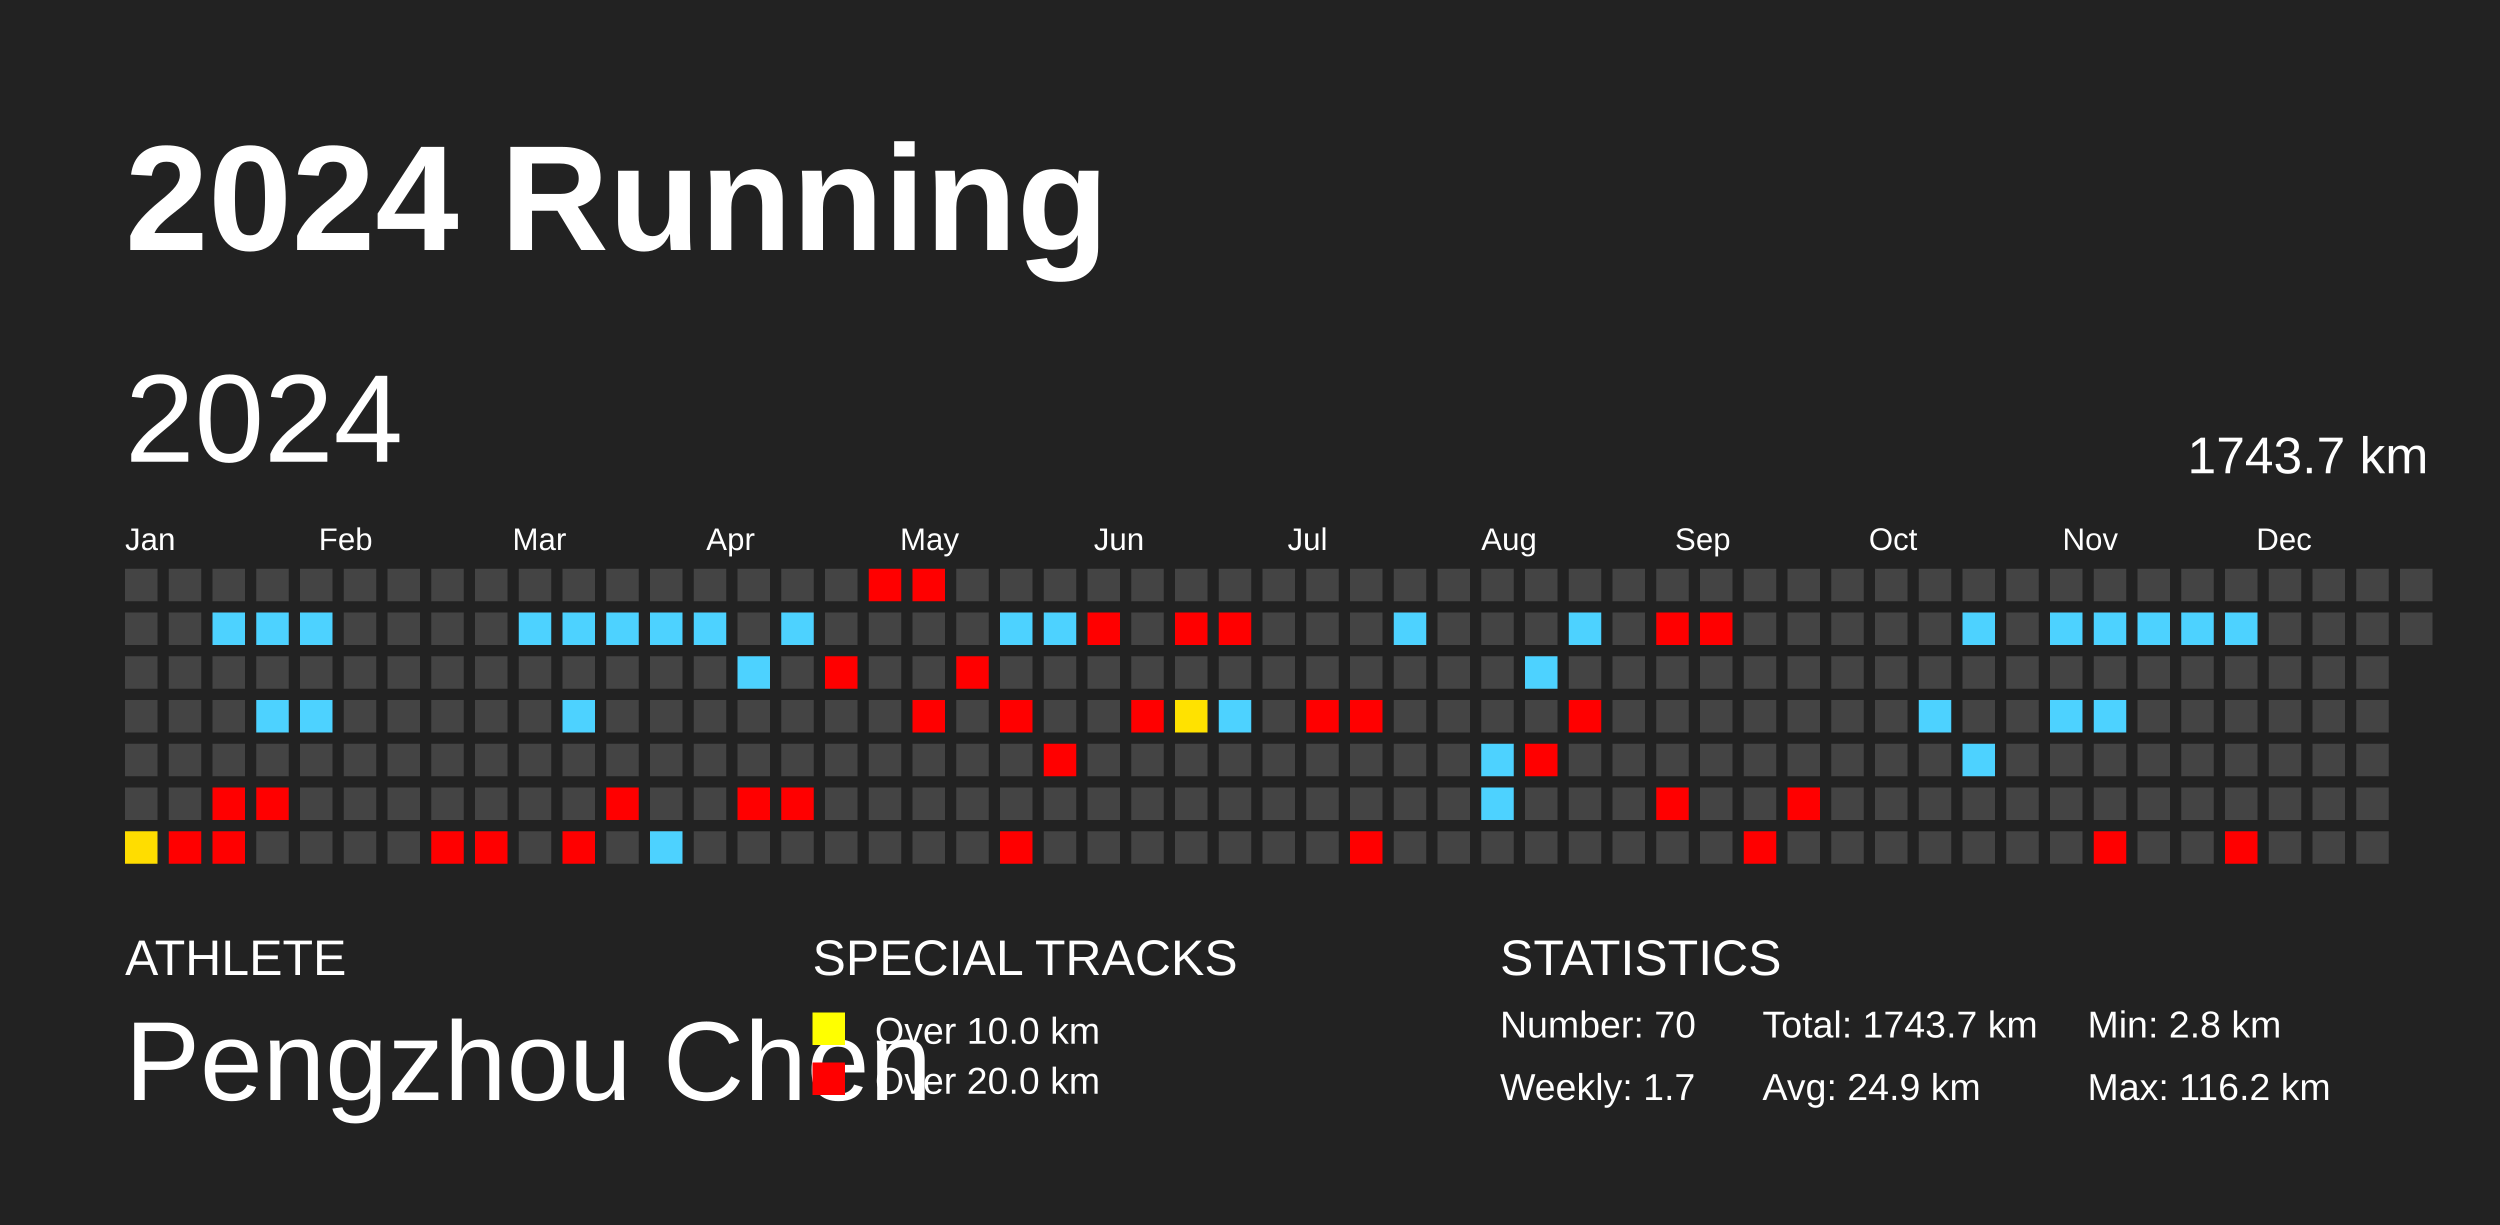
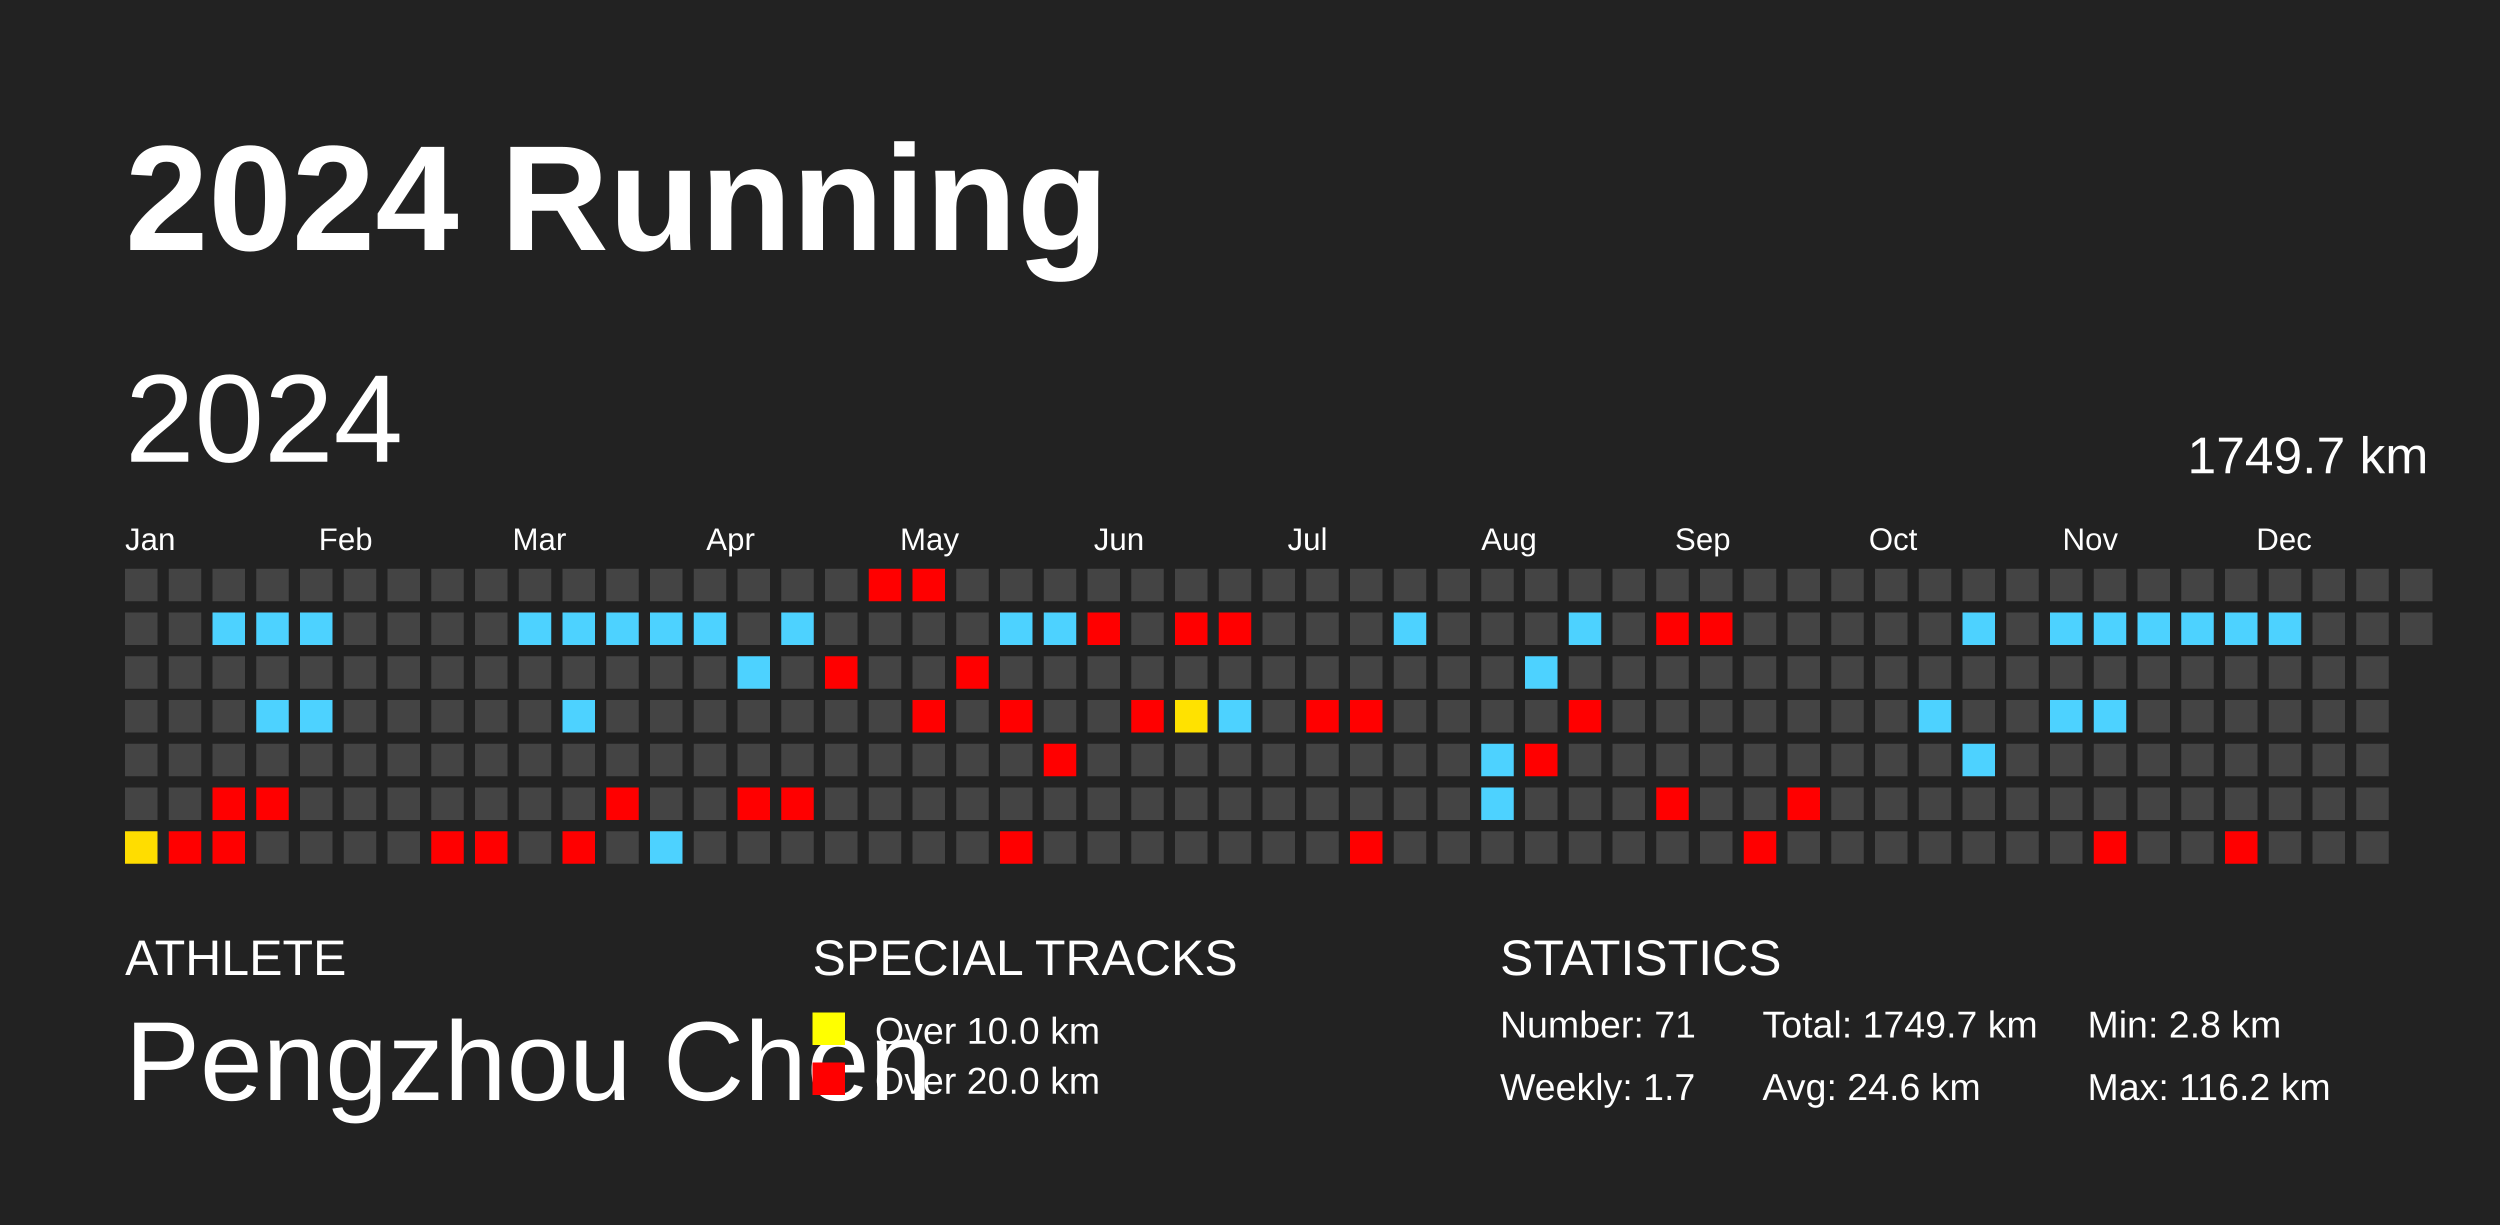
<svg xmlns="http://www.w3.org/2000/svg" baseProfile="full" height="98mm" version="1.1" viewBox="0,0,200,98" width="200mm">
  <defs />
  <rect fill="#222222" height="98" width="200" x="0" y="0" />
  <text fill="#FFFFFF" style="font-size:12px; font-family:Arial; font-weight:bold;" x="10" y="20">2024 Running</text>
  <text fill="#FFFFFF" style="font-size:4px; font-family:Arial" x="10" y="78">ATHLETE</text>
  <text fill="#FFFFFF" style="font-size:9px; font-family:Arial" x="10" y="88">Pengzhou Chen</text>
  <text fill="#FFFFFF" style="font-size:4px; font-family:Arial" x="65" y="78">SPECIAL TRACKS</text>
  <rect fill="yellow" height="2.6" width="2.6" x="65" y="81" />
  <text fill="#FFFFFF" style="font-size:3px; font-family:Arial" x="70" y="83.5">Over 10.0 km</text>
  <rect fill="red" height="2.6" width="2.6" x="65" y="85" />
  <text fill="#FFFFFF" style="font-size:3px; font-family:Arial" x="70" y="87.5">Over 20.0 km</text>
  <text fill="#FFFFFF" style="font-size:4px; font-family:Arial" x="120" y="78">STATISTICS</text>
-   <text fill="#FFFFFF" style="font-size:3px; font-family:Arial" x="120" y="83">Number: 70</text>
+   <text fill="#FFFFFF" style="font-size:3px; font-family:Arial" x="120" y="83">Number: 71</text>
  <text fill="#FFFFFF" style="font-size:3px; font-family:Arial" x="120" y="88">Weekly: 1.7</text>
-   <text fill="#FFFFFF" style="font-size:3px; font-family:Arial" x="141" y="83">Total: 1743.7 km</text>
-   <text fill="#FFFFFF" style="font-size:3px; font-family:Arial" x="141" y="88">Avg: 24.9 km</text>
+   <text fill="#FFFFFF" style="font-size:3px; font-family:Arial" x="141" y="83">Total: 1749.7 km</text>
+   <text fill="#FFFFFF" style="font-size:3px; font-family:Arial" x="141" y="88">Avg: 24.6 km</text>
  <text fill="#FFFFFF" style="font-size:3px; font-family:Arial" x="167" y="83">Min: 2.8 km</text>
  <text fill="#FFFFFF" style="font-size:3px; font-family:Arial" x="167" y="88">Max: 116.2 km</text>
  <text dominant-baseline="hanging" fill="#FFFFFF" style="font-size:10.0px; font-family:Arial;" x="10" y="30">2024</text>
-   <text dominant-baseline="hanging" fill="#FFFFFF" style="font-size:4.125px; font-family:Arial;" x="175" y="35">1743.7 km</text>
+   <text dominant-baseline="hanging" fill="#FFFFFF" style="font-size:4.125px; font-family:Arial;" x="175" y="35">1749.7 km</text>
  <text fill="#FFFFFF" style="font-size:2.5px; font-family:Arial" x="10.0" y="44">Jan</text>
  <text fill="#FFFFFF" style="font-size:2.5px; font-family:Arial" x="25.5" y="44">Feb</text>
  <text fill="#FFFFFF" style="font-size:2.5px; font-family:Arial" x="41.0" y="44">Mar</text>
  <text fill="#FFFFFF" style="font-size:2.5px; font-family:Arial" x="56.5" y="44">Apr</text>
  <text fill="#FFFFFF" style="font-size:2.5px; font-family:Arial" x="72.0" y="44">May</text>
  <text fill="#FFFFFF" style="font-size:2.5px; font-family:Arial" x="87.5" y="44">Jun</text>
  <text fill="#FFFFFF" style="font-size:2.5px; font-family:Arial" x="103.0" y="44">Jul</text>
  <text fill="#FFFFFF" style="font-size:2.5px; font-family:Arial" x="118.5" y="44">Aug</text>
  <text fill="#FFFFFF" style="font-size:2.5px; font-family:Arial" x="134.0" y="44">Sep</text>
  <text fill="#FFFFFF" style="font-size:2.5px; font-family:Arial" x="149.5" y="44">Oct</text>
  <text fill="#FFFFFF" style="font-size:2.5px; font-family:Arial" x="165.0" y="44">Nov</text>
  <text fill="#FFFFFF" style="font-size:2.5px; font-family:Arial" x="180.5" y="44">Dec</text>
  <rect fill="#444444" height="2.6" width="2.6" x="10.0" y="45.5" />
  <rect fill="#444444" height="2.6" width="2.6" x="10.0" y="49.0" />
  <rect fill="#444444" height="2.6" width="2.6" x="10.0" y="52.5" />
  <rect fill="#444444" height="2.6" width="2.6" x="10.0" y="56.0" />
  <rect fill="#444444" height="2.6" width="2.6" x="10.0" y="59.5" />
  <rect fill="#444444" height="2.6" width="2.6" x="10.0" y="63.0" />
  <rect fill="#ffdd00" height="2.6" width="2.6" x="10.0" y="66.5" />
  <rect fill="#444444" height="2.6" width="2.6" x="13.5" y="45.5" />
  <rect fill="#444444" height="2.6" width="2.6" x="13.5" y="49.0" />
  <rect fill="#444444" height="2.6" width="2.6" x="13.5" y="52.5" />
  <rect fill="#444444" height="2.6" width="2.6" x="13.5" y="56.0" />
  <rect fill="#444444" height="2.6" width="2.6" x="13.5" y="59.5" />
  <rect fill="#444444" height="2.6" width="2.6" x="13.5" y="63.0" />
  <rect fill="red" height="2.6" width="2.6" x="13.5" y="66.5" />
  <rect fill="#444444" height="2.6" width="2.6" x="17.0" y="45.5" />
  <rect fill="#4dd2ff" height="2.6" width="2.6" x="17.0" y="49.0" />
  <rect fill="#444444" height="2.6" width="2.6" x="17.0" y="52.5" />
  <rect fill="#444444" height="2.6" width="2.6" x="17.0" y="56.0" />
  <rect fill="#444444" height="2.6" width="2.6" x="17.0" y="59.5" />
  <rect fill="red" height="2.6" width="2.6" x="17.0" y="63.0" />
  <rect fill="red" height="2.6" width="2.6" x="17.0" y="66.5" />
  <rect fill="#444444" height="2.6" width="2.6" x="20.5" y="45.5" />
  <rect fill="#4dd2ff" height="2.6" width="2.6" x="20.5" y="49.0" />
  <rect fill="#444444" height="2.6" width="2.6" x="20.5" y="52.5" />
  <rect fill="#4dd2ff" height="2.6" width="2.6" x="20.5" y="56.0" />
  <rect fill="#444444" height="2.6" width="2.6" x="20.5" y="59.5" />
  <rect fill="red" height="2.6" width="2.6" x="20.5" y="63.0" />
  <rect fill="#444444" height="2.6" width="2.6" x="20.5" y="66.5" />
  <rect fill="#444444" height="2.6" width="2.6" x="24.0" y="45.5" />
  <rect fill="#4dd2ff" height="2.6" width="2.6" x="24.0" y="49.0" />
  <rect fill="#444444" height="2.6" width="2.6" x="24.0" y="52.5" />
  <rect fill="#4dd2ff" height="2.6" width="2.6" x="24.0" y="56.0" />
  <rect fill="#444444" height="2.6" width="2.6" x="24.0" y="59.5" />
  <rect fill="#444444" height="2.6" width="2.6" x="24.0" y="63.0" />
  <rect fill="#444444" height="2.6" width="2.6" x="24.0" y="66.5" />
  <rect fill="#444444" height="2.6" width="2.6" x="27.5" y="45.5" />
  <rect fill="#444444" height="2.6" width="2.6" x="27.5" y="49.0" />
  <rect fill="#444444" height="2.6" width="2.6" x="27.5" y="52.5" />
  <rect fill="#444444" height="2.6" width="2.6" x="27.5" y="56.0" />
  <rect fill="#444444" height="2.6" width="2.6" x="27.5" y="59.5" />
  <rect fill="#444444" height="2.6" width="2.6" x="27.5" y="63.0" />
  <rect fill="#444444" height="2.6" width="2.6" x="27.5" y="66.5" />
  <rect fill="#444444" height="2.6" width="2.6" x="31.0" y="45.5" />
  <rect fill="#444444" height="2.6" width="2.6" x="31.0" y="49.0" />
  <rect fill="#444444" height="2.6" width="2.6" x="31.0" y="52.5" />
  <rect fill="#444444" height="2.6" width="2.6" x="31.0" y="56.0" />
  <rect fill="#444444" height="2.6" width="2.6" x="31.0" y="59.5" />
  <rect fill="#444444" height="2.6" width="2.6" x="31.0" y="63.0" />
  <rect fill="#444444" height="2.6" width="2.6" x="31.0" y="66.5" />
  <rect fill="#444444" height="2.6" width="2.6" x="34.5" y="45.5" />
  <rect fill="#444444" height="2.6" width="2.6" x="34.5" y="49.0" />
  <rect fill="#444444" height="2.6" width="2.6" x="34.5" y="52.5" />
  <rect fill="#444444" height="2.6" width="2.6" x="34.5" y="56.0" />
  <rect fill="#444444" height="2.6" width="2.6" x="34.5" y="59.5" />
  <rect fill="#444444" height="2.6" width="2.6" x="34.5" y="63.0" />
  <rect fill="red" height="2.6" width="2.6" x="34.5" y="66.5" />
  <rect fill="#444444" height="2.6" width="2.6" x="38.0" y="45.5" />
  <rect fill="#444444" height="2.6" width="2.6" x="38.0" y="49.0" />
  <rect fill="#444444" height="2.6" width="2.6" x="38.0" y="52.5" />
  <rect fill="#444444" height="2.6" width="2.6" x="38.0" y="56.0" />
  <rect fill="#444444" height="2.6" width="2.6" x="38.0" y="59.5" />
  <rect fill="#444444" height="2.6" width="2.6" x="38.0" y="63.0" />
  <rect fill="red" height="2.6" width="2.6" x="38.0" y="66.5" />
  <rect fill="#444444" height="2.6" width="2.6" x="41.5" y="45.5" />
  <rect fill="#4dd2ff" height="2.6" width="2.6" x="41.5" y="49.0" />
  <rect fill="#444444" height="2.6" width="2.6" x="41.5" y="52.5" />
  <rect fill="#444444" height="2.6" width="2.6" x="41.5" y="56.0" />
  <rect fill="#444444" height="2.6" width="2.6" x="41.5" y="59.5" />
  <rect fill="#444444" height="2.6" width="2.6" x="41.5" y="63.0" />
  <rect fill="#444444" height="2.6" width="2.6" x="41.5" y="66.5" />
  <rect fill="#444444" height="2.6" width="2.6" x="45.0" y="45.5" />
  <rect fill="#4dd2ff" height="2.6" width="2.6" x="45.0" y="49.0" />
  <rect fill="#444444" height="2.6" width="2.6" x="45.0" y="52.5" />
  <rect fill="#4dd2ff" height="2.6" width="2.6" x="45.0" y="56.0" />
  <rect fill="#444444" height="2.6" width="2.6" x="45.0" y="59.5" />
  <rect fill="#444444" height="2.6" width="2.6" x="45.0" y="63.0" />
  <rect fill="red" height="2.6" width="2.6" x="45.0" y="66.5" />
  <rect fill="#444444" height="2.6" width="2.6" x="48.5" y="45.5" />
  <rect fill="#4dd2ff" height="2.6" width="2.6" x="48.5" y="49.0" />
  <rect fill="#444444" height="2.6" width="2.6" x="48.5" y="52.5" />
  <rect fill="#444444" height="2.6" width="2.6" x="48.5" y="56.0" />
  <rect fill="#444444" height="2.6" width="2.6" x="48.5" y="59.5" />
  <rect fill="red" height="2.6" width="2.6" x="48.5" y="63.0" />
  <rect fill="#444444" height="2.6" width="2.6" x="48.5" y="66.5" />
  <rect fill="#444444" height="2.6" width="2.6" x="52.0" y="45.5" />
  <rect fill="#4dd2ff" height="2.6" width="2.6" x="52.0" y="49.0" />
  <rect fill="#444444" height="2.6" width="2.6" x="52.0" y="52.5" />
  <rect fill="#444444" height="2.6" width="2.6" x="52.0" y="56.0" />
  <rect fill="#444444" height="2.6" width="2.6" x="52.0" y="59.5" />
  <rect fill="#444444" height="2.6" width="2.6" x="52.0" y="63.0" />
  <rect fill="#4dd2ff" height="2.6" width="2.6" x="52.0" y="66.5" />
  <rect fill="#444444" height="2.6" width="2.6" x="55.5" y="45.5" />
  <rect fill="#4dd2ff" height="2.6" width="2.6" x="55.5" y="49.0" />
  <rect fill="#444444" height="2.6" width="2.6" x="55.5" y="52.5" />
  <rect fill="#444444" height="2.6" width="2.6" x="55.5" y="56.0" />
  <rect fill="#444444" height="2.6" width="2.6" x="55.5" y="59.5" />
  <rect fill="#444444" height="2.6" width="2.6" x="55.5" y="63.0" />
  <rect fill="#444444" height="2.6" width="2.6" x="55.5" y="66.5" />
  <rect fill="#444444" height="2.6" width="2.6" x="59.0" y="45.5" />
  <rect fill="#444444" height="2.6" width="2.6" x="59.0" y="49.0" />
  <rect fill="#4dd2ff" height="2.6" width="2.6" x="59.0" y="52.5" />
  <rect fill="#444444" height="2.6" width="2.6" x="59.0" y="56.0" />
  <rect fill="#444444" height="2.6" width="2.6" x="59.0" y="59.5" />
  <rect fill="red" height="2.6" width="2.6" x="59.0" y="63.0" />
  <rect fill="#444444" height="2.6" width="2.6" x="59.0" y="66.5" />
  <rect fill="#444444" height="2.6" width="2.6" x="62.5" y="45.5" />
  <rect fill="#4dd2ff" height="2.6" width="2.6" x="62.5" y="49.0" />
  <rect fill="#444444" height="2.6" width="2.6" x="62.5" y="52.5" />
  <rect fill="#444444" height="2.6" width="2.6" x="62.5" y="56.0" />
  <rect fill="#444444" height="2.6" width="2.6" x="62.5" y="59.5" />
  <rect fill="red" height="2.6" width="2.6" x="62.5" y="63.0" />
  <rect fill="#444444" height="2.6" width="2.6" x="62.5" y="66.5" />
  <rect fill="#444444" height="2.6" width="2.6" x="66.0" y="45.5" />
  <rect fill="#444444" height="2.6" width="2.6" x="66.0" y="49.0" />
  <rect fill="red" height="2.6" width="2.6" x="66.0" y="52.5" />
  <rect fill="#444444" height="2.6" width="2.6" x="66.0" y="56.0" />
  <rect fill="#444444" height="2.6" width="2.6" x="66.0" y="59.5" />
  <rect fill="#444444" height="2.6" width="2.6" x="66.0" y="63.0" />
  <rect fill="#444444" height="2.6" width="2.6" x="66.0" y="66.5" />
  <rect fill="red" height="2.6" width="2.6" x="69.5" y="45.5" />
  <rect fill="#444444" height="2.6" width="2.6" x="69.5" y="49.0" />
  <rect fill="#444444" height="2.6" width="2.6" x="69.5" y="52.5" />
  <rect fill="#444444" height="2.6" width="2.6" x="69.5" y="56.0" />
  <rect fill="#444444" height="2.6" width="2.6" x="69.5" y="59.5" />
  <rect fill="#444444" height="2.6" width="2.6" x="69.5" y="63.0" />
  <rect fill="#444444" height="2.6" width="2.6" x="69.5" y="66.5" />
  <rect fill="red" height="2.6" width="2.6" x="73.0" y="45.5" />
  <rect fill="#444444" height="2.6" width="2.6" x="73.0" y="49.0" />
  <rect fill="#444444" height="2.6" width="2.6" x="73.0" y="52.5" />
  <rect fill="red" height="2.6" width="2.6" x="73.0" y="56.0" />
  <rect fill="#444444" height="2.6" width="2.6" x="73.0" y="59.5" />
  <rect fill="#444444" height="2.6" width="2.6" x="73.0" y="63.0" />
  <rect fill="#444444" height="2.6" width="2.6" x="73.0" y="66.5" />
  <rect fill="#444444" height="2.6" width="2.6" x="76.5" y="45.5" />
  <rect fill="#444444" height="2.6" width="2.6" x="76.5" y="49.0" />
  <rect fill="red" height="2.6" width="2.6" x="76.5" y="52.5" />
  <rect fill="#444444" height="2.6" width="2.6" x="76.5" y="56.0" />
  <rect fill="#444444" height="2.6" width="2.6" x="76.5" y="59.5" />
  <rect fill="#444444" height="2.6" width="2.6" x="76.5" y="63.0" />
  <rect fill="#444444" height="2.6" width="2.6" x="76.5" y="66.5" />
  <rect fill="#444444" height="2.6" width="2.6" x="80.0" y="45.5" />
  <rect fill="#4dd2ff" height="2.6" width="2.6" x="80.0" y="49.0" />
  <rect fill="#444444" height="2.6" width="2.6" x="80.0" y="52.5" />
  <rect fill="red" height="2.6" width="2.6" x="80.0" y="56.0" />
  <rect fill="#444444" height="2.6" width="2.6" x="80.0" y="59.5" />
  <rect fill="#444444" height="2.6" width="2.6" x="80.0" y="63.0" />
  <rect fill="red" height="2.6" width="2.6" x="80.0" y="66.5" />
  <rect fill="#444444" height="2.6" width="2.6" x="83.5" y="45.5" />
  <rect fill="#4dd2ff" height="2.6" width="2.6" x="83.5" y="49.0" />
  <rect fill="#444444" height="2.6" width="2.6" x="83.5" y="52.5" />
  <rect fill="#444444" height="2.6" width="2.6" x="83.5" y="56.0" />
  <rect fill="red" height="2.6" width="2.6" x="83.5" y="59.5" />
  <rect fill="#444444" height="2.6" width="2.6" x="83.5" y="63.0" />
  <rect fill="#444444" height="2.6" width="2.6" x="83.5" y="66.5" />
  <rect fill="#444444" height="2.6" width="2.6" x="87.0" y="45.5" />
  <rect fill="red" height="2.6" width="2.6" x="87.0" y="49.0" />
  <rect fill="#444444" height="2.6" width="2.6" x="87.0" y="52.5" />
  <rect fill="#444444" height="2.6" width="2.6" x="87.0" y="56.0" />
  <rect fill="#444444" height="2.6" width="2.6" x="87.0" y="59.5" />
  <rect fill="#444444" height="2.6" width="2.6" x="87.0" y="63.0" />
  <rect fill="#444444" height="2.6" width="2.6" x="87.0" y="66.5" />
  <rect fill="#444444" height="2.6" width="2.6" x="90.5" y="45.5" />
  <rect fill="#444444" height="2.6" width="2.6" x="90.5" y="49.0" />
  <rect fill="#444444" height="2.6" width="2.6" x="90.5" y="52.5" />
  <rect fill="red" height="2.6" width="2.6" x="90.5" y="56.0" />
  <rect fill="#444444" height="2.6" width="2.6" x="90.5" y="59.5" />
  <rect fill="#444444" height="2.6" width="2.6" x="90.5" y="63.0" />
  <rect fill="#444444" height="2.6" width="2.6" x="90.5" y="66.5" />
  <rect fill="#444444" height="2.6" width="2.6" x="94.0" y="45.5" />
  <rect fill="red" height="2.6" width="2.6" x="94.0" y="49.0" />
  <rect fill="#444444" height="2.6" width="2.6" x="94.0" y="52.5" />
  <rect fill="#ffe200" height="2.6" width="2.6" x="94.0" y="56.0" />
  <rect fill="#444444" height="2.6" width="2.6" x="94.0" y="59.5" />
  <rect fill="#444444" height="2.6" width="2.6" x="94.0" y="63.0" />
  <rect fill="#444444" height="2.6" width="2.6" x="94.0" y="66.5" />
  <rect fill="#444444" height="2.6" width="2.6" x="97.5" y="45.5" />
  <rect fill="red" height="2.6" width="2.6" x="97.5" y="49.0" />
  <rect fill="#444444" height="2.6" width="2.6" x="97.5" y="52.5" />
  <rect fill="#4dd2ff" height="2.6" width="2.6" x="97.5" y="56.0" />
  <rect fill="#444444" height="2.6" width="2.6" x="97.5" y="59.5" />
  <rect fill="#444444" height="2.6" width="2.6" x="97.5" y="63.0" />
  <rect fill="#444444" height="2.6" width="2.6" x="97.5" y="66.5" />
  <rect fill="#444444" height="2.6" width="2.6" x="101.0" y="45.5" />
  <rect fill="#444444" height="2.6" width="2.6" x="101.0" y="49.0" />
  <rect fill="#444444" height="2.6" width="2.6" x="101.0" y="52.5" />
  <rect fill="#444444" height="2.6" width="2.6" x="101.0" y="56.0" />
  <rect fill="#444444" height="2.6" width="2.6" x="101.0" y="59.5" />
  <rect fill="#444444" height="2.6" width="2.6" x="101.0" y="63.0" />
  <rect fill="#444444" height="2.6" width="2.6" x="101.0" y="66.5" />
  <rect fill="#444444" height="2.6" width="2.6" x="104.5" y="45.5" />
  <rect fill="#444444" height="2.6" width="2.6" x="104.5" y="49.0" />
  <rect fill="#444444" height="2.6" width="2.6" x="104.5" y="52.5" />
  <rect fill="red" height="2.6" width="2.6" x="104.5" y="56.0" />
  <rect fill="#444444" height="2.6" width="2.6" x="104.5" y="59.5" />
  <rect fill="#444444" height="2.6" width="2.6" x="104.5" y="63.0" />
  <rect fill="#444444" height="2.6" width="2.6" x="104.5" y="66.5" />
  <rect fill="#444444" height="2.6" width="2.6" x="108.0" y="45.5" />
  <rect fill="#444444" height="2.6" width="2.6" x="108.0" y="49.0" />
  <rect fill="#444444" height="2.6" width="2.6" x="108.0" y="52.5" />
  <rect fill="red" height="2.6" width="2.6" x="108.0" y="56.0" />
  <rect fill="#444444" height="2.6" width="2.6" x="108.0" y="59.5" />
  <rect fill="#444444" height="2.6" width="2.6" x="108.0" y="63.0" />
  <rect fill="red" height="2.6" width="2.6" x="108.0" y="66.5" />
  <rect fill="#444444" height="2.6" width="2.6" x="111.5" y="45.5" />
  <rect fill="#4dd2ff" height="2.6" width="2.6" x="111.5" y="49.0" />
  <rect fill="#444444" height="2.6" width="2.6" x="111.5" y="52.5" />
  <rect fill="#444444" height="2.6" width="2.6" x="111.5" y="56.0" />
  <rect fill="#444444" height="2.6" width="2.6" x="111.5" y="59.5" />
  <rect fill="#444444" height="2.6" width="2.6" x="111.5" y="63.0" />
  <rect fill="#444444" height="2.6" width="2.6" x="111.5" y="66.5" />
  <rect fill="#444444" height="2.6" width="2.6" x="115.0" y="45.5" />
  <rect fill="#444444" height="2.6" width="2.6" x="115.0" y="49.0" />
  <rect fill="#444444" height="2.6" width="2.6" x="115.0" y="52.5" />
  <rect fill="#444444" height="2.6" width="2.6" x="115.0" y="56.0" />
  <rect fill="#444444" height="2.6" width="2.6" x="115.0" y="59.5" />
  <rect fill="#444444" height="2.6" width="2.6" x="115.0" y="63.0" />
  <rect fill="#444444" height="2.6" width="2.6" x="115.0" y="66.5" />
  <rect fill="#444444" height="2.6" width="2.6" x="118.5" y="45.5" />
  <rect fill="#444444" height="2.6" width="2.6" x="118.5" y="49.0" />
  <rect fill="#444444" height="2.6" width="2.6" x="118.5" y="52.5" />
  <rect fill="#444444" height="2.6" width="2.6" x="118.5" y="56.0" />
  <rect fill="#4dd2ff" height="2.6" width="2.6" x="118.5" y="59.5" />
  <rect fill="#4dd2ff" height="2.6" width="2.6" x="118.5" y="63.0" />
  <rect fill="#444444" height="2.6" width="2.6" x="118.5" y="66.5" />
  <rect fill="#444444" height="2.6" width="2.6" x="122.0" y="45.5" />
  <rect fill="#444444" height="2.6" width="2.6" x="122.0" y="49.0" />
  <rect fill="#4dd2ff" height="2.6" width="2.6" x="122.0" y="52.5" />
  <rect fill="#444444" height="2.6" width="2.6" x="122.0" y="56.0" />
  <rect fill="red" height="2.6" width="2.6" x="122.0" y="59.5" />
  <rect fill="#444444" height="2.6" width="2.6" x="122.0" y="63.0" />
  <rect fill="#444444" height="2.6" width="2.6" x="122.0" y="66.5" />
  <rect fill="#444444" height="2.6" width="2.6" x="125.5" y="45.5" />
  <rect fill="#4dd2ff" height="2.6" width="2.6" x="125.5" y="49.0" />
  <rect fill="#444444" height="2.6" width="2.6" x="125.5" y="52.5" />
  <rect fill="red" height="2.6" width="2.6" x="125.5" y="56.0" />
  <rect fill="#444444" height="2.6" width="2.6" x="125.5" y="59.5" />
  <rect fill="#444444" height="2.6" width="2.6" x="125.5" y="63.0" />
  <rect fill="#444444" height="2.6" width="2.6" x="125.5" y="66.5" />
  <rect fill="#444444" height="2.6" width="2.6" x="129.0" y="45.5" />
  <rect fill="#444444" height="2.6" width="2.6" x="129.0" y="49.0" />
  <rect fill="#444444" height="2.6" width="2.6" x="129.0" y="52.5" />
  <rect fill="#444444" height="2.6" width="2.6" x="129.0" y="56.0" />
  <rect fill="#444444" height="2.6" width="2.6" x="129.0" y="59.5" />
  <rect fill="#444444" height="2.6" width="2.6" x="129.0" y="63.0" />
  <rect fill="#444444" height="2.6" width="2.6" x="129.0" y="66.5" />
  <rect fill="#444444" height="2.6" width="2.6" x="132.5" y="45.5" />
  <rect fill="red" height="2.6" width="2.6" x="132.5" y="49.0" />
  <rect fill="#444444" height="2.6" width="2.6" x="132.5" y="52.5" />
  <rect fill="#444444" height="2.6" width="2.6" x="132.5" y="56.0" />
  <rect fill="#444444" height="2.6" width="2.6" x="132.5" y="59.5" />
  <rect fill="red" height="2.6" width="2.6" x="132.5" y="63.0" />
  <rect fill="#444444" height="2.6" width="2.6" x="132.5" y="66.5" />
  <rect fill="#444444" height="2.6" width="2.6" x="136.0" y="45.5" />
  <rect fill="red" height="2.6" width="2.6" x="136.0" y="49.0" />
  <rect fill="#444444" height="2.6" width="2.6" x="136.0" y="52.5" />
  <rect fill="#444444" height="2.6" width="2.6" x="136.0" y="56.0" />
  <rect fill="#444444" height="2.6" width="2.6" x="136.0" y="59.5" />
  <rect fill="#444444" height="2.6" width="2.6" x="136.0" y="63.0" />
  <rect fill="#444444" height="2.6" width="2.6" x="136.0" y="66.5" />
  <rect fill="#444444" height="2.6" width="2.6" x="139.5" y="45.5" />
  <rect fill="#444444" height="2.6" width="2.6" x="139.5" y="49.0" />
  <rect fill="#444444" height="2.6" width="2.6" x="139.5" y="52.5" />
  <rect fill="#444444" height="2.6" width="2.6" x="139.5" y="56.0" />
  <rect fill="#444444" height="2.6" width="2.6" x="139.5" y="59.5" />
  <rect fill="#444444" height="2.6" width="2.6" x="139.5" y="63.0" />
  <rect fill="red" height="2.6" width="2.6" x="139.5" y="66.5" />
  <rect fill="#444444" height="2.6" width="2.6" x="143.0" y="45.5" />
  <rect fill="#444444" height="2.6" width="2.6" x="143.0" y="49.0" />
  <rect fill="#444444" height="2.6" width="2.6" x="143.0" y="52.5" />
  <rect fill="#444444" height="2.6" width="2.6" x="143.0" y="56.0" />
  <rect fill="#444444" height="2.6" width="2.6" x="143.0" y="59.5" />
  <rect fill="red" height="2.6" width="2.6" x="143.0" y="63.0" />
  <rect fill="#444444" height="2.6" width="2.6" x="143.0" y="66.5" />
  <rect fill="#444444" height="2.6" width="2.6" x="146.5" y="45.5" />
  <rect fill="#444444" height="2.6" width="2.6" x="146.5" y="49.0" />
  <rect fill="#444444" height="2.6" width="2.6" x="146.5" y="52.5" />
  <rect fill="#444444" height="2.6" width="2.6" x="146.5" y="56.0" />
  <rect fill="#444444" height="2.6" width="2.6" x="146.5" y="59.5" />
  <rect fill="#444444" height="2.6" width="2.6" x="146.5" y="63.0" />
  <rect fill="#444444" height="2.6" width="2.6" x="146.5" y="66.5" />
  <rect fill="#444444" height="2.6" width="2.6" x="150.0" y="45.5" />
  <rect fill="#444444" height="2.6" width="2.6" x="150.0" y="49.0" />
  <rect fill="#444444" height="2.6" width="2.6" x="150.0" y="52.5" />
  <rect fill="#444444" height="2.6" width="2.6" x="150.0" y="56.0" />
  <rect fill="#444444" height="2.6" width="2.6" x="150.0" y="59.5" />
  <rect fill="#444444" height="2.6" width="2.6" x="150.0" y="63.0" />
  <rect fill="#444444" height="2.6" width="2.6" x="150.0" y="66.5" />
  <rect fill="#444444" height="2.6" width="2.6" x="153.5" y="45.5" />
  <rect fill="#444444" height="2.6" width="2.6" x="153.5" y="49.0" />
  <rect fill="#444444" height="2.6" width="2.6" x="153.5" y="52.5" />
  <rect fill="#4dd2ff" height="2.6" width="2.6" x="153.5" y="56.0" />
  <rect fill="#444444" height="2.6" width="2.6" x="153.5" y="59.5" />
  <rect fill="#444444" height="2.6" width="2.6" x="153.5" y="63.0" />
  <rect fill="#444444" height="2.6" width="2.6" x="153.5" y="66.5" />
  <rect fill="#444444" height="2.6" width="2.6" x="157.0" y="45.5" />
  <rect fill="#4dd2ff" height="2.6" width="2.6" x="157.0" y="49.0" />
  <rect fill="#444444" height="2.6" width="2.6" x="157.0" y="52.5" />
  <rect fill="#444444" height="2.6" width="2.6" x="157.0" y="56.0" />
  <rect fill="#4dd2ff" height="2.6" width="2.6" x="157.0" y="59.5" />
  <rect fill="#444444" height="2.6" width="2.6" x="157.0" y="63.0" />
  <rect fill="#444444" height="2.6" width="2.6" x="157.0" y="66.5" />
  <rect fill="#444444" height="2.6" width="2.6" x="160.5" y="45.5" />
  <rect fill="#444444" height="2.6" width="2.6" x="160.5" y="49.0" />
  <rect fill="#444444" height="2.6" width="2.6" x="160.5" y="52.5" />
  <rect fill="#444444" height="2.6" width="2.6" x="160.5" y="56.0" />
  <rect fill="#444444" height="2.6" width="2.6" x="160.5" y="59.5" />
  <rect fill="#444444" height="2.6" width="2.6" x="160.5" y="63.0" />
  <rect fill="#444444" height="2.6" width="2.6" x="160.5" y="66.5" />
  <rect fill="#444444" height="2.6" width="2.6" x="164.0" y="45.5" />
  <rect fill="#4dd2ff" height="2.6" width="2.6" x="164.0" y="49.0" />
  <rect fill="#444444" height="2.6" width="2.6" x="164.0" y="52.5" />
  <rect fill="#4dd2ff" height="2.6" width="2.6" x="164.0" y="56.0" />
  <rect fill="#444444" height="2.6" width="2.6" x="164.0" y="59.5" />
  <rect fill="#444444" height="2.6" width="2.6" x="164.0" y="63.0" />
  <rect fill="#444444" height="2.6" width="2.6" x="164.0" y="66.5" />
  <rect fill="#444444" height="2.6" width="2.6" x="167.5" y="45.5" />
  <rect fill="#4dd2ff" height="2.6" width="2.6" x="167.5" y="49.0" />
  <rect fill="#444444" height="2.6" width="2.6" x="167.5" y="52.5" />
  <rect fill="#4dd2ff" height="2.6" width="2.6" x="167.5" y="56.0" />
  <rect fill="#444444" height="2.6" width="2.6" x="167.5" y="59.5" />
  <rect fill="#444444" height="2.6" width="2.6" x="167.5" y="63.0" />
  <rect fill="red" height="2.6" width="2.6" x="167.5" y="66.5" />
  <rect fill="#444444" height="2.6" width="2.6" x="171.0" y="45.5" />
  <rect fill="#4dd2ff" height="2.6" width="2.6" x="171.0" y="49.0" />
  <rect fill="#444444" height="2.6" width="2.6" x="171.0" y="52.5" />
  <rect fill="#444444" height="2.6" width="2.6" x="171.0" y="56.0" />
  <rect fill="#444444" height="2.6" width="2.6" x="171.0" y="59.5" />
  <rect fill="#444444" height="2.6" width="2.6" x="171.0" y="63.0" />
  <rect fill="#444444" height="2.6" width="2.6" x="171.0" y="66.5" />
  <rect fill="#444444" height="2.6" width="2.6" x="174.5" y="45.5" />
  <rect fill="#4dd2ff" height="2.6" width="2.6" x="174.5" y="49.0" />
  <rect fill="#444444" height="2.6" width="2.6" x="174.5" y="52.5" />
  <rect fill="#444444" height="2.6" width="2.6" x="174.5" y="56.0" />
  <rect fill="#444444" height="2.6" width="2.6" x="174.5" y="59.5" />
  <rect fill="#444444" height="2.6" width="2.6" x="174.5" y="63.0" />
  <rect fill="#444444" height="2.6" width="2.6" x="174.5" y="66.5" />
  <rect fill="#444444" height="2.6" width="2.6" x="178.0" y="45.5" />
  <rect fill="#4dd2ff" height="2.6" width="2.6" x="178.0" y="49.0" />
  <rect fill="#444444" height="2.6" width="2.6" x="178.0" y="52.5" />
  <rect fill="#444444" height="2.6" width="2.6" x="178.0" y="56.0" />
  <rect fill="#444444" height="2.6" width="2.6" x="178.0" y="59.5" />
  <rect fill="#444444" height="2.6" width="2.6" x="178.0" y="63.0" />
  <rect fill="red" height="2.6" width="2.6" x="178.0" y="66.5" />
  <rect fill="#444444" height="2.6" width="2.6" x="181.5" y="45.5" />
-   <rect fill="#444444" height="2.6" width="2.6" x="181.5" y="49.0" />
+   <rect fill="#4dd2ff" height="2.6" width="2.6" x="181.5" y="49.0" />
  <rect fill="#444444" height="2.6" width="2.6" x="181.5" y="52.5" />
  <rect fill="#444444" height="2.6" width="2.6" x="181.5" y="56.0" />
  <rect fill="#444444" height="2.6" width="2.6" x="181.5" y="59.5" />
  <rect fill="#444444" height="2.6" width="2.6" x="181.5" y="63.0" />
  <rect fill="#444444" height="2.6" width="2.6" x="181.5" y="66.5" />
  <rect fill="#444444" height="2.6" width="2.6" x="185.0" y="45.5" />
  <rect fill="#444444" height="2.6" width="2.6" x="185.0" y="49.0" />
  <rect fill="#444444" height="2.6" width="2.6" x="185.0" y="52.5" />
  <rect fill="#444444" height="2.6" width="2.6" x="185.0" y="56.0" />
  <rect fill="#444444" height="2.6" width="2.6" x="185.0" y="59.5" />
  <rect fill="#444444" height="2.6" width="2.6" x="185.0" y="63.0" />
  <rect fill="#444444" height="2.6" width="2.6" x="185.0" y="66.5" />
  <rect fill="#444444" height="2.6" width="2.6" x="188.5" y="45.5" />
  <rect fill="#444444" height="2.6" width="2.6" x="188.5" y="49.0" />
  <rect fill="#444444" height="2.6" width="2.6" x="188.5" y="52.5" />
  <rect fill="#444444" height="2.6" width="2.6" x="188.5" y="56.0" />
  <rect fill="#444444" height="2.6" width="2.6" x="188.5" y="59.5" />
  <rect fill="#444444" height="2.6" width="2.6" x="188.5" y="63.0" />
  <rect fill="#444444" height="2.6" width="2.6" x="188.5" y="66.5" />
  <rect fill="#444444" height="2.6" width="2.6" x="192.0" y="45.5" />
  <rect fill="#444444" height="2.6" width="2.6" x="192.0" y="49.0" />
</svg>
